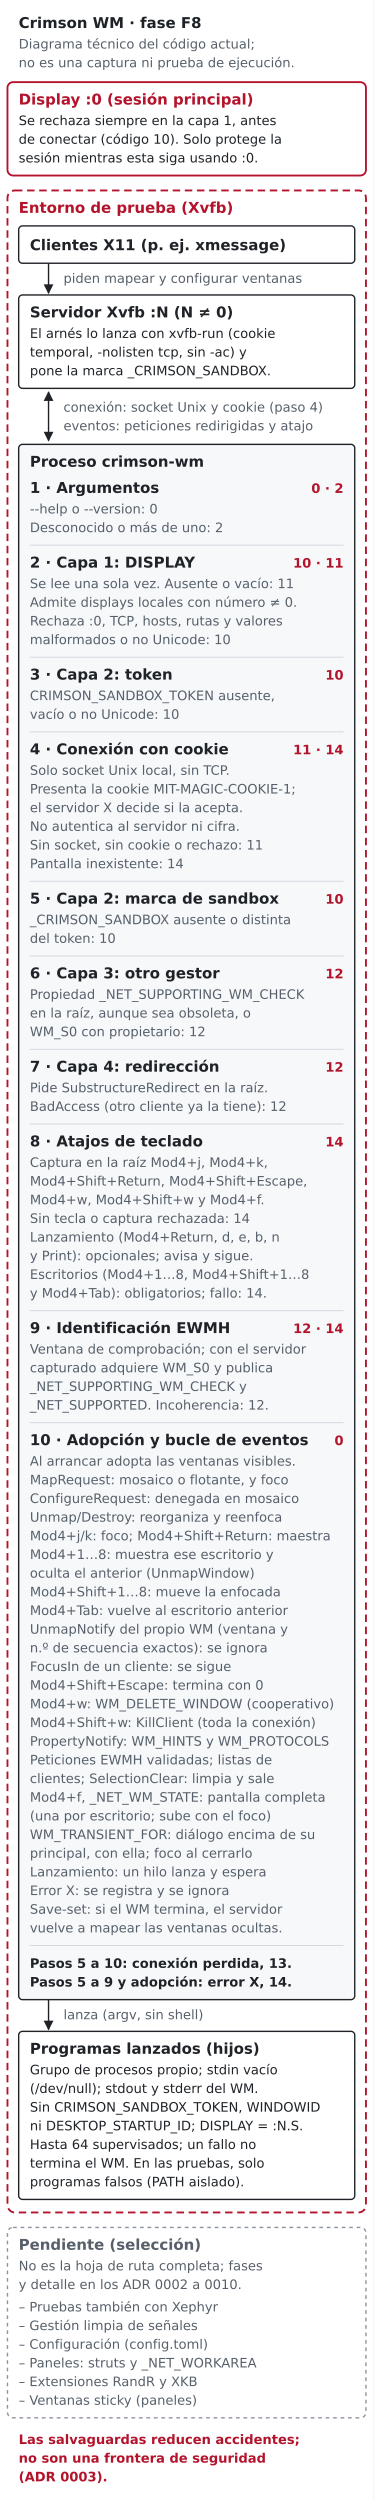
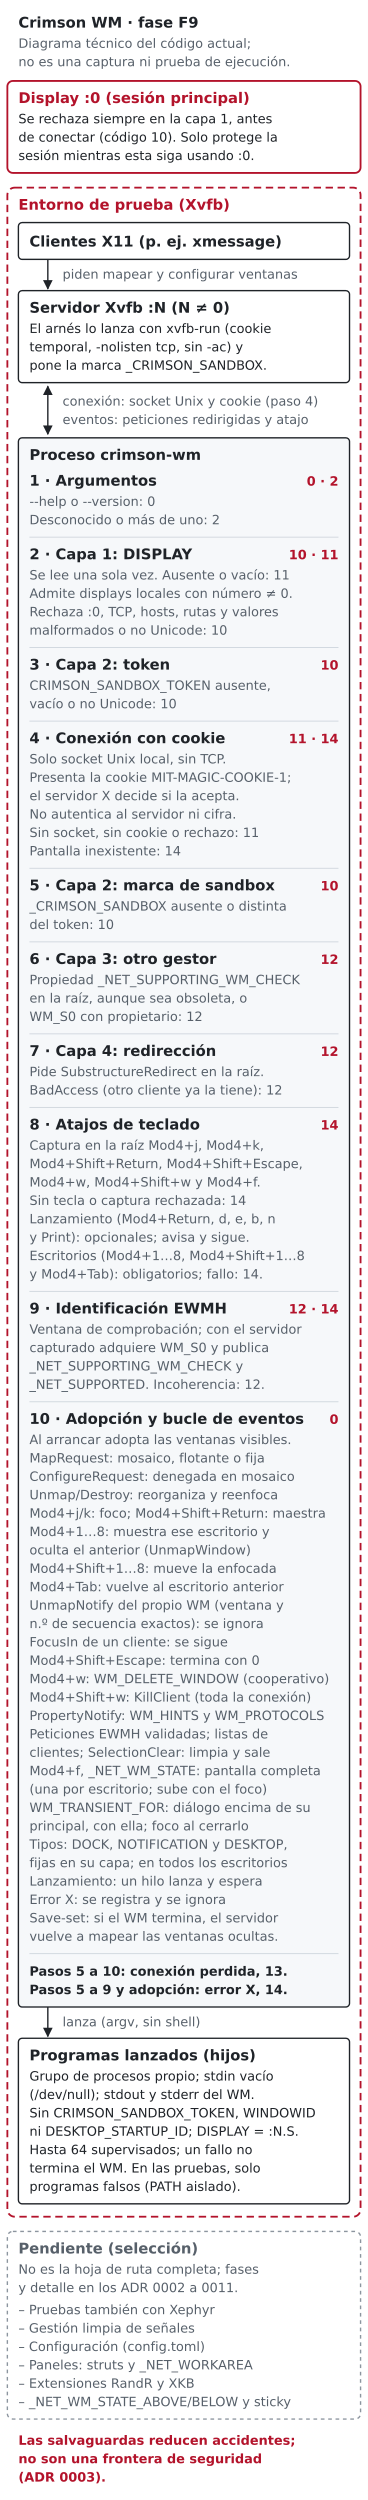
- <svg xmlns="http://www.w3.org/2000/svg" width="400" height="2678" viewBox="0 0 400 2678" role="img" aria-labelledby="title desc" xml:lang="es">
+ <svg xmlns="http://www.w3.org/2000/svg" width="400" height="2718" viewBox="0 0 400 2718" role="img" aria-labelledby="title desc" xml:lang="es">
  <defs>
    <style>
      text { font-family: "DejaVu Sans", "Liberation Sans", Arial, Helvetica, sans-serif; font-size: 14px; fill: #1F2328; }
      .h { font-size: 16px; font-weight: 700; }
      .b { font-weight: 700; }
      .muted { fill: #57606A; }
      .accent { fill: #B3132B; }
      .code { font-weight: 700; fill: #B3132B; text-anchor: end; }
      .box { fill: #FFFFFF; stroke: #1F2328; stroke-width: 1.5; }
      .proc { fill: #F6F8FA; stroke: #1F2328; stroke-width: 1.5; }
      .reject { fill: #FFFFFF; stroke: #B3132B; stroke-width: 2; }
      .boundary { fill: none; stroke: #B3132B; stroke-width: 2; stroke-dasharray: 8 5; }
      .pending { fill: #FFFFFF; stroke: #8C959F; stroke-width: 1.5; stroke-dasharray: 4 4; }
      .sep { stroke: #D0D7DE; stroke-width: 1; }
      .flow { stroke: #1F2328; stroke-width: 1.5; }
    </style>
    <marker id="arrow-end" viewBox="0 0 10 10" refX="9" refY="5" markerWidth="7" markerHeight="7" orient="auto">
      <path d="M0 0L10 5L0 10z" fill="#1F2328" />
    </marker>
    <marker id="arrow-start" viewBox="0 0 10 10" refX="1" refY="5" markerWidth="7" markerHeight="7" orient="auto">
      <path d="M10 0L0 5L10 10z" fill="#1F2328" />
    </marker>
  </defs>
-   <rect width="400" height="2678" fill="#FFFFFF" />
-   <text class="h" x="20" y="30">Crimson WM · fase F8</text>
+   <rect width="400" height="2718" fill="#FFFFFF" />
+   <text class="h" x="20" y="30">Crimson WM · fase F9</text>
  <text class="muted" x="20" y="52">Diagrama técnico del código actual;</text>
  <text class="muted" x="20" y="72">no es una captura ni prueba de ejecución.</text>
  <g>
    <rect class="reject" x="8" y="88" width="384" height="100" rx="6" />
    <text class="h accent" x="20" y="112">Display :0 (sesión principal)</text>
    <text x="20" y="134">Se rechaza siempre en la capa 1, antes</text>
    <text x="20" y="154">de conectar (código 10). Solo protege la</text>
    <text x="20" y="174">sesión mientras esta siga usando :0.</text>
  </g>
  <g>
-     <rect class="boundary" x="8" y="204" width="384" height="2166" rx="8" />
+     <rect class="boundary" x="8" y="204" width="384" height="2206" rx="8" />
    <text class="h accent" x="20" y="228">Entorno de prueba (Xvfb)</text>
  </g>
  <g>
    <rect class="box" x="20" y="242" width="360" height="40" rx="4" />
    <text class="h" x="32" y="268">Clientes X11 (p. ej. xmessage)</text>
  </g>
  <line class="flow" x1="52" y1="282" x2="52" y2="314" marker-end="url(#arrow-end)" />
  <text class="muted" x="68" y="303">piden mapear y configurar ventanas</text>
  <g>
    <rect class="box" x="20" y="316" width="360" height="100" rx="4" />
    <text class="h" x="32" y="340">Servidor Xvfb :N (N ≠ 0)</text>
    <text x="32" y="362">El arnés lo lanza con xvfb-run (cookie</text>
    <text x="32" y="382">temporal, -nolisten tcp, sin -ac) y</text>
    <text x="32" y="402">pone la marca _CRIMSON_SANDBOX.</text>
  </g>
  <line class="flow" x1="52" y1="420" x2="52" y2="472" marker-start="url(#arrow-start)" marker-end="url(#arrow-end)" />
  <text class="muted" x="68" y="441">conexión: socket Unix y cookie (paso 4)</text>
  <text class="muted" x="68" y="461">eventos: peticiones redirigidas y atajo</text>
  <g>
-     <rect class="proc" x="20" y="476" width="360" height="1666" rx="4" />
+     <rect class="proc" x="20" y="476" width="360" height="1706" rx="4" />
    <text class="h" x="32" y="500">Proceso crimson-wm</text>
    <text class="h" x="32" y="528">1 · Argumentos</text>
    <text class="code" x="368" y="528">0 · 2</text>
    <text class="muted" x="32" y="550">--help o --version: 0</text>
    <text class="muted" x="32" y="570">Desconocido o más de uno: 2</text>
    <line class="sep" x1="32" y1="584" x2="368" y2="584" />
    <text class="h" x="32" y="608">2 · Capa 1: DISPLAY</text>
    <text class="code" x="368" y="608">10 · 11</text>
    <text class="muted" x="32" y="630">Se lee una sola vez. Ausente o vacío: 11</text>
    <text class="muted" x="32" y="650">Admite displays locales con número ≠ 0.</text>
    <text class="muted" x="32" y="670">Rechaza :0, TCP, hosts, rutas y valores</text>
    <text class="muted" x="32" y="690">malformados o no Unicode: 10</text>
    <line class="sep" x1="32" y1="704" x2="368" y2="704" />
    <text class="h" x="32" y="728">3 · Capa 2: token</text>
    <text class="code" x="368" y="728">10</text>
    <text class="muted" x="32" y="750">CRIMSON_SANDBOX_TOKEN ausente,</text>
    <text class="muted" x="32" y="770">vacío o no Unicode: 10</text>
    <line class="sep" x1="32" y1="784" x2="368" y2="784" />
    <text class="h" x="32" y="808">4 · Conexión con cookie</text>
    <text class="code" x="368" y="808">11 · 14</text>
    <text class="muted" x="32" y="830">Solo socket Unix local, sin TCP.</text>
    <text class="muted" x="32" y="850">Presenta la cookie MIT-MAGIC-COOKIE-1;</text>
    <text class="muted" x="32" y="870">el servidor X decide si la acepta.</text>
    <text class="muted" x="32" y="890">No autentica al servidor ni cifra.</text>
    <text class="muted" x="32" y="910">Sin socket, sin cookie o rechazo: 11</text>
    <text class="muted" x="32" y="930">Pantalla inexistente: 14</text>
    <line class="sep" x1="32" y1="944" x2="368" y2="944" />
    <text class="h" x="32" y="968">5 · Capa 2: marca de sandbox</text>
    <text class="code" x="368" y="968">10</text>
    <text class="muted" x="32" y="990">_CRIMSON_SANDBOX ausente o distinta</text>
    <text class="muted" x="32" y="1010">del token: 10</text>
    <line class="sep" x1="32" y1="1024" x2="368" y2="1024" />
    <text class="h" x="32" y="1048">6 · Capa 3: otro gestor</text>
    <text class="code" x="368" y="1048">12</text>
    <text class="muted" x="32" y="1070">Propiedad _NET_SUPPORTING_WM_CHECK</text>
    <text class="muted" x="32" y="1090">en la raíz, aunque sea obsoleta, o</text>
    <text class="muted" x="32" y="1110">WM_S0 con propietario: 12</text>
    <line class="sep" x1="32" y1="1124" x2="368" y2="1124" />
    <text class="h" x="32" y="1148">7 · Capa 4: redirección</text>
    <text class="code" x="368" y="1148">12</text>
    <text class="muted" x="32" y="1170">Pide SubstructureRedirect en la raíz.</text>
    <text class="muted" x="32" y="1190">BadAccess (otro cliente ya la tiene): 12</text>
    <line class="sep" x1="32" y1="1204" x2="368" y2="1204" />
    <text class="h" x="32" y="1228">8 · Atajos de teclado</text>
    <text class="code" x="368" y="1228">14</text>
    <text class="muted" x="32" y="1250">Captura en la raíz Mod4+j, Mod4+k,</text>
    <text class="muted" x="32" y="1270">Mod4+Shift+Return, Mod4+Shift+Escape,</text>
    <text class="muted" x="32" y="1290">Mod4+w, Mod4+Shift+w y Mod4+f.</text>
    <text class="muted" x="32" y="1310">Sin tecla o captura rechazada: 14</text>
    <text class="muted" x="32" y="1330">Lanzamiento (Mod4+Return, d, e, b, n</text>
    <text class="muted" x="32" y="1350">y Print): opcionales; avisa y sigue.</text>
    <text class="muted" x="32" y="1370">Escritorios (Mod4+1…8, Mod4+Shift+1…8</text>
    <text class="muted" x="32" y="1390">y Mod4+Tab): obligatorios; fallo: 14.</text>
    <line class="sep" x1="32" y1="1404" x2="368" y2="1404" />
    <text class="h" x="32" y="1428">9 · Identificación EWMH</text>
    <text class="code" x="368" y="1428">12 · 14</text>
    <text class="muted" x="32" y="1450">Ventana de comprobación; con el servidor</text>
    <text class="muted" x="32" y="1470">capturado adquiere WM_S0 y publica</text>
    <text class="muted" x="32" y="1490">_NET_SUPPORTING_WM_CHECK y</text>
    <text class="muted" x="32" y="1510">_NET_SUPPORTED. Incoherencia: 12.</text>
    <line class="sep" x1="32" y1="1524" x2="368" y2="1524" />
    <text class="h" x="32" y="1548">10 · Adopción y bucle de eventos</text>
    <text class="code" x="368" y="1548">0</text>
    <text class="muted" x="32" y="1570">Al arrancar adopta las ventanas visibles.</text>
-     <text class="muted" x="32" y="1590">MapRequest: mosaico o flotante, y foco</text>
+     <text class="muted" x="32" y="1590">MapRequest: mosaico, flotante o fija</text>
    <text class="muted" x="32" y="1610">ConfigureRequest: denegada en mosaico</text>
    <text class="muted" x="32" y="1630">Unmap/Destroy: reorganiza y reenfoca</text>
    <text class="muted" x="32" y="1650">Mod4+j/k: foco; Mod4+Shift+Return: maestra</text>
    <text class="muted" x="32" y="1670">Mod4+1…8: muestra ese escritorio y</text>
    <text class="muted" x="32" y="1690">oculta el anterior (UnmapWindow)</text>
    <text class="muted" x="32" y="1710">Mod4+Shift+1…8: mueve la enfocada</text>
    <text class="muted" x="32" y="1730">Mod4+Tab: vuelve al escritorio anterior</text>
    <text class="muted" x="32" y="1750">UnmapNotify del propio WM (ventana y</text>
    <text class="muted" x="32" y="1770">n.º de secuencia exactos): se ignora</text>
    <text class="muted" x="32" y="1790">FocusIn de un cliente: se sigue</text>
    <text class="muted" x="32" y="1810">Mod4+Shift+Escape: termina con 0</text>
    <text class="muted" x="32" y="1830">Mod4+w: WM_DELETE_WINDOW (cooperativo)</text>
    <text class="muted" x="32" y="1850">Mod4+Shift+w: KillClient (toda la conexión)</text>
    <text class="muted" x="32" y="1870">PropertyNotify: WM_HINTS y WM_PROTOCOLS</text>
    <text class="muted" x="32" y="1890">Peticiones EWMH validadas; listas de</text>
    <text class="muted" x="32" y="1910">clientes; SelectionClear: limpia y sale</text>
    <text class="muted" x="32" y="1930">Mod4+f, _NET_WM_STATE: pantalla completa</text>
    <text class="muted" x="32" y="1950">(una por escritorio; sube con el foco)</text>
    <text class="muted" x="32" y="1970">WM_TRANSIENT_FOR: diálogo encima de su</text>
    <text class="muted" x="32" y="1990">principal, con ella; foco al cerrarlo</text>
-     <text class="muted" x="32" y="2010">Lanzamiento: un hilo lanza y espera</text>
-     <text class="muted" x="32" y="2030">Error X: se registra y se ignora</text>
-     <text class="muted" x="32" y="2050">Save-set: si el WM termina, el servidor</text>
-     <text class="muted" x="32" y="2070">vuelve a mapear las ventanas ocultas.</text>
-     <line class="sep" x1="32" y1="2084" x2="368" y2="2084" />
-     <text class="b" x="32" y="2108">Pasos 5 a 10: conexión perdida, 13.</text>
-     <text class="b" x="32" y="2128">Pasos 5 a 9 y adopción: error X, 14.</text>
+     <text class="muted" x="32" y="2010">Tipos: DOCK, NOTIFICATION y DESKTOP,</text>
+     <text class="muted" x="32" y="2030">fijas en su capa; en todos los escritorios</text>
+     <text class="muted" x="32" y="2050">Lanzamiento: un hilo lanza y espera</text>
+     <text class="muted" x="32" y="2070">Error X: se registra y se ignora</text>
+     <text class="muted" x="32" y="2090">Save-set: si el WM termina, el servidor</text>
+     <text class="muted" x="32" y="2110">vuelve a mapear las ventanas ocultas.</text>
+     <line class="sep" x1="32" y1="2124" x2="368" y2="2124" />
+     <text class="b" x="32" y="2148">Pasos 5 a 10: conexión perdida, 13.</text>
+     <text class="b" x="32" y="2168">Pasos 5 a 9 y adopción: error X, 14.</text>
  </g>
-   <line class="flow" x1="52" y1="2142" x2="52" y2="2174" marker-end="url(#arrow-end)" />
-   <text class="muted" x="68" y="2163">lanza (argv, sin shell)</text>
+   <line class="flow" x1="52" y1="2182" x2="52" y2="2214" marker-end="url(#arrow-end)" />
+   <text class="muted" x="68" y="2203">lanza (argv, sin shell)</text>
  <g>
-     <rect class="box" x="20" y="2176" width="360" height="180" rx="4" />
-     <text class="h" x="32" y="2200">Programas lanzados (hijos)</text>
-     <text x="32" y="2222">Grupo de procesos propio; stdin vacío</text>
-     <text x="32" y="2242">(/dev/null); stdout y stderr del WM.</text>
-     <text x="32" y="2262">Sin CRIMSON_SANDBOX_TOKEN, WINDOWID</text>
-     <text x="32" y="2282">ni DESKTOP_STARTUP_ID; DISPLAY = :N.S.</text>
-     <text x="32" y="2302">Hasta 64 supervisados; un fallo no</text>
-     <text x="32" y="2322">termina el WM. En las pruebas, solo</text>
-     <text x="32" y="2342">programas falsos (PATH aislado).</text>
+     <rect class="box" x="20" y="2216" width="360" height="180" rx="4" />
+     <text class="h" x="32" y="2240">Programas lanzados (hijos)</text>
+     <text x="32" y="2262">Grupo de procesos propio; stdin vacío</text>
+     <text x="32" y="2282">(/dev/null); stdout y stderr del WM.</text>
+     <text x="32" y="2302">Sin CRIMSON_SANDBOX_TOKEN, WINDOWID</text>
+     <text x="32" y="2322">ni DESKTOP_STARTUP_ID; DISPLAY = :N.S.</text>
+     <text x="32" y="2342">Hasta 64 supervisados; un fallo no</text>
+     <text x="32" y="2362">termina el WM. En las pruebas, solo</text>
+     <text x="32" y="2382">programas falsos (PATH aislado).</text>
  </g>
  <g>
-     <rect class="pending" x="8" y="2386" width="384" height="204" rx="6" />
-     <text class="h muted" x="20" y="2410">Pendiente (selección)</text>
-     <text class="muted" x="20" y="2432">No es la hoja de ruta completa; fases</text>
-     <text class="muted" x="20" y="2452">y detalle en los ADR 0002 a 0010.</text>
-     <text class="muted" x="20" y="2476">– Pruebas también con Xephyr</text>
-     <text class="muted" x="20" y="2496">– Gestión limpia de señales</text>
-     <text class="muted" x="20" y="2516">– Configuración (config.toml)</text>
-     <text class="muted" x="20" y="2536">– Paneles: struts y _NET_WORKAREA</text>
-     <text class="muted" x="20" y="2556">– Extensiones RandR y XKB</text>
-     <text class="muted" x="20" y="2576">– Ventanas sticky (paneles)</text>
+     <rect class="pending" x="8" y="2426" width="384" height="204" rx="6" />
+     <text class="h muted" x="20" y="2450">Pendiente (selección)</text>
+     <text class="muted" x="20" y="2472">No es la hoja de ruta completa; fases</text>
+     <text class="muted" x="20" y="2492">y detalle en los ADR 0002 a 0011.</text>
+     <text class="muted" x="20" y="2516">– Pruebas también con Xephyr</text>
+     <text class="muted" x="20" y="2536">– Gestión limpia de señales</text>
+     <text class="muted" x="20" y="2556">– Configuración (config.toml)</text>
+     <text class="muted" x="20" y="2576">– Paneles: struts y _NET_WORKAREA</text>
+     <text class="muted" x="20" y="2596">– Extensiones RandR y XKB</text>
+     <text class="muted" x="20" y="2616">– _NET_WM_STATE_ABOVE/BELOW y sticky</text>
  </g>
-   <text class="b accent" x="20" y="2618">Las salvaguardas reducen accidentes;</text>
-   <text class="b accent" x="20" y="2638">no son una frontera de seguridad</text>
-   <text class="b accent" x="20" y="2658">(ADR 0003).</text>
+   <text class="b accent" x="20" y="2658">Las salvaguardas reducen accidentes;</text>
+   <text class="b accent" x="20" y="2678">no son una frontera de seguridad</text>
+   <text class="b accent" x="20" y="2698">(ADR 0003).</text>
</svg>
